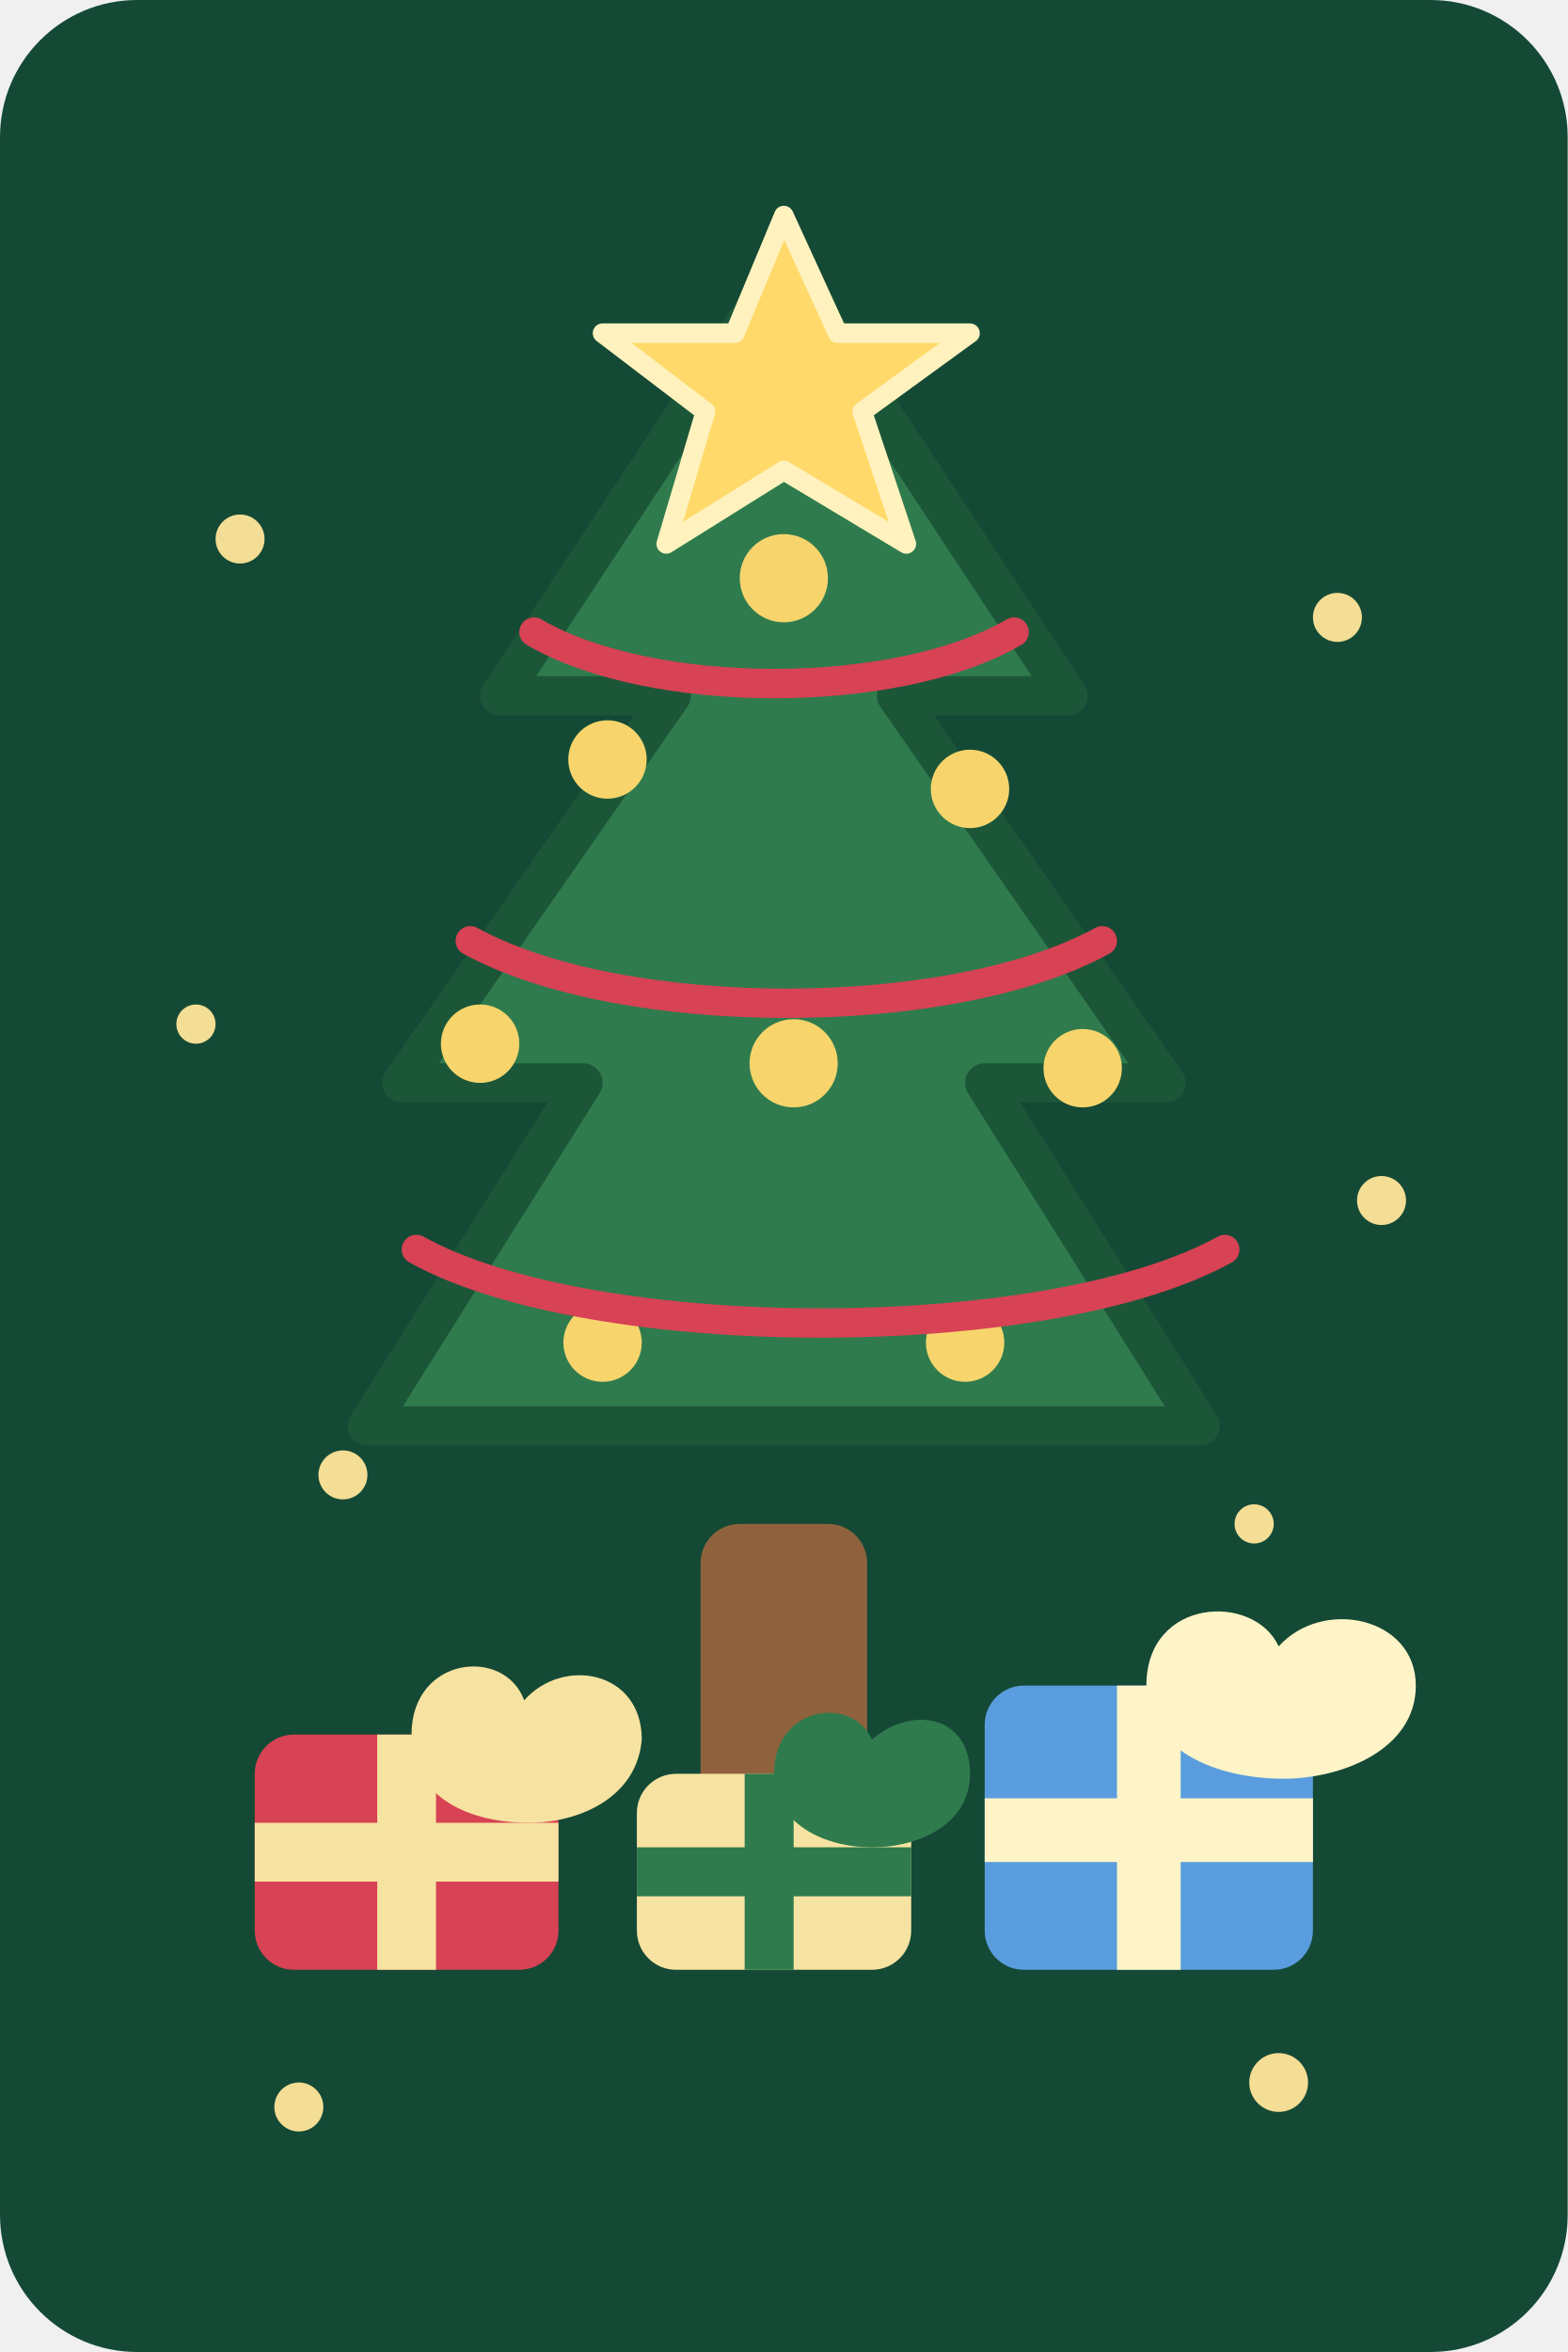
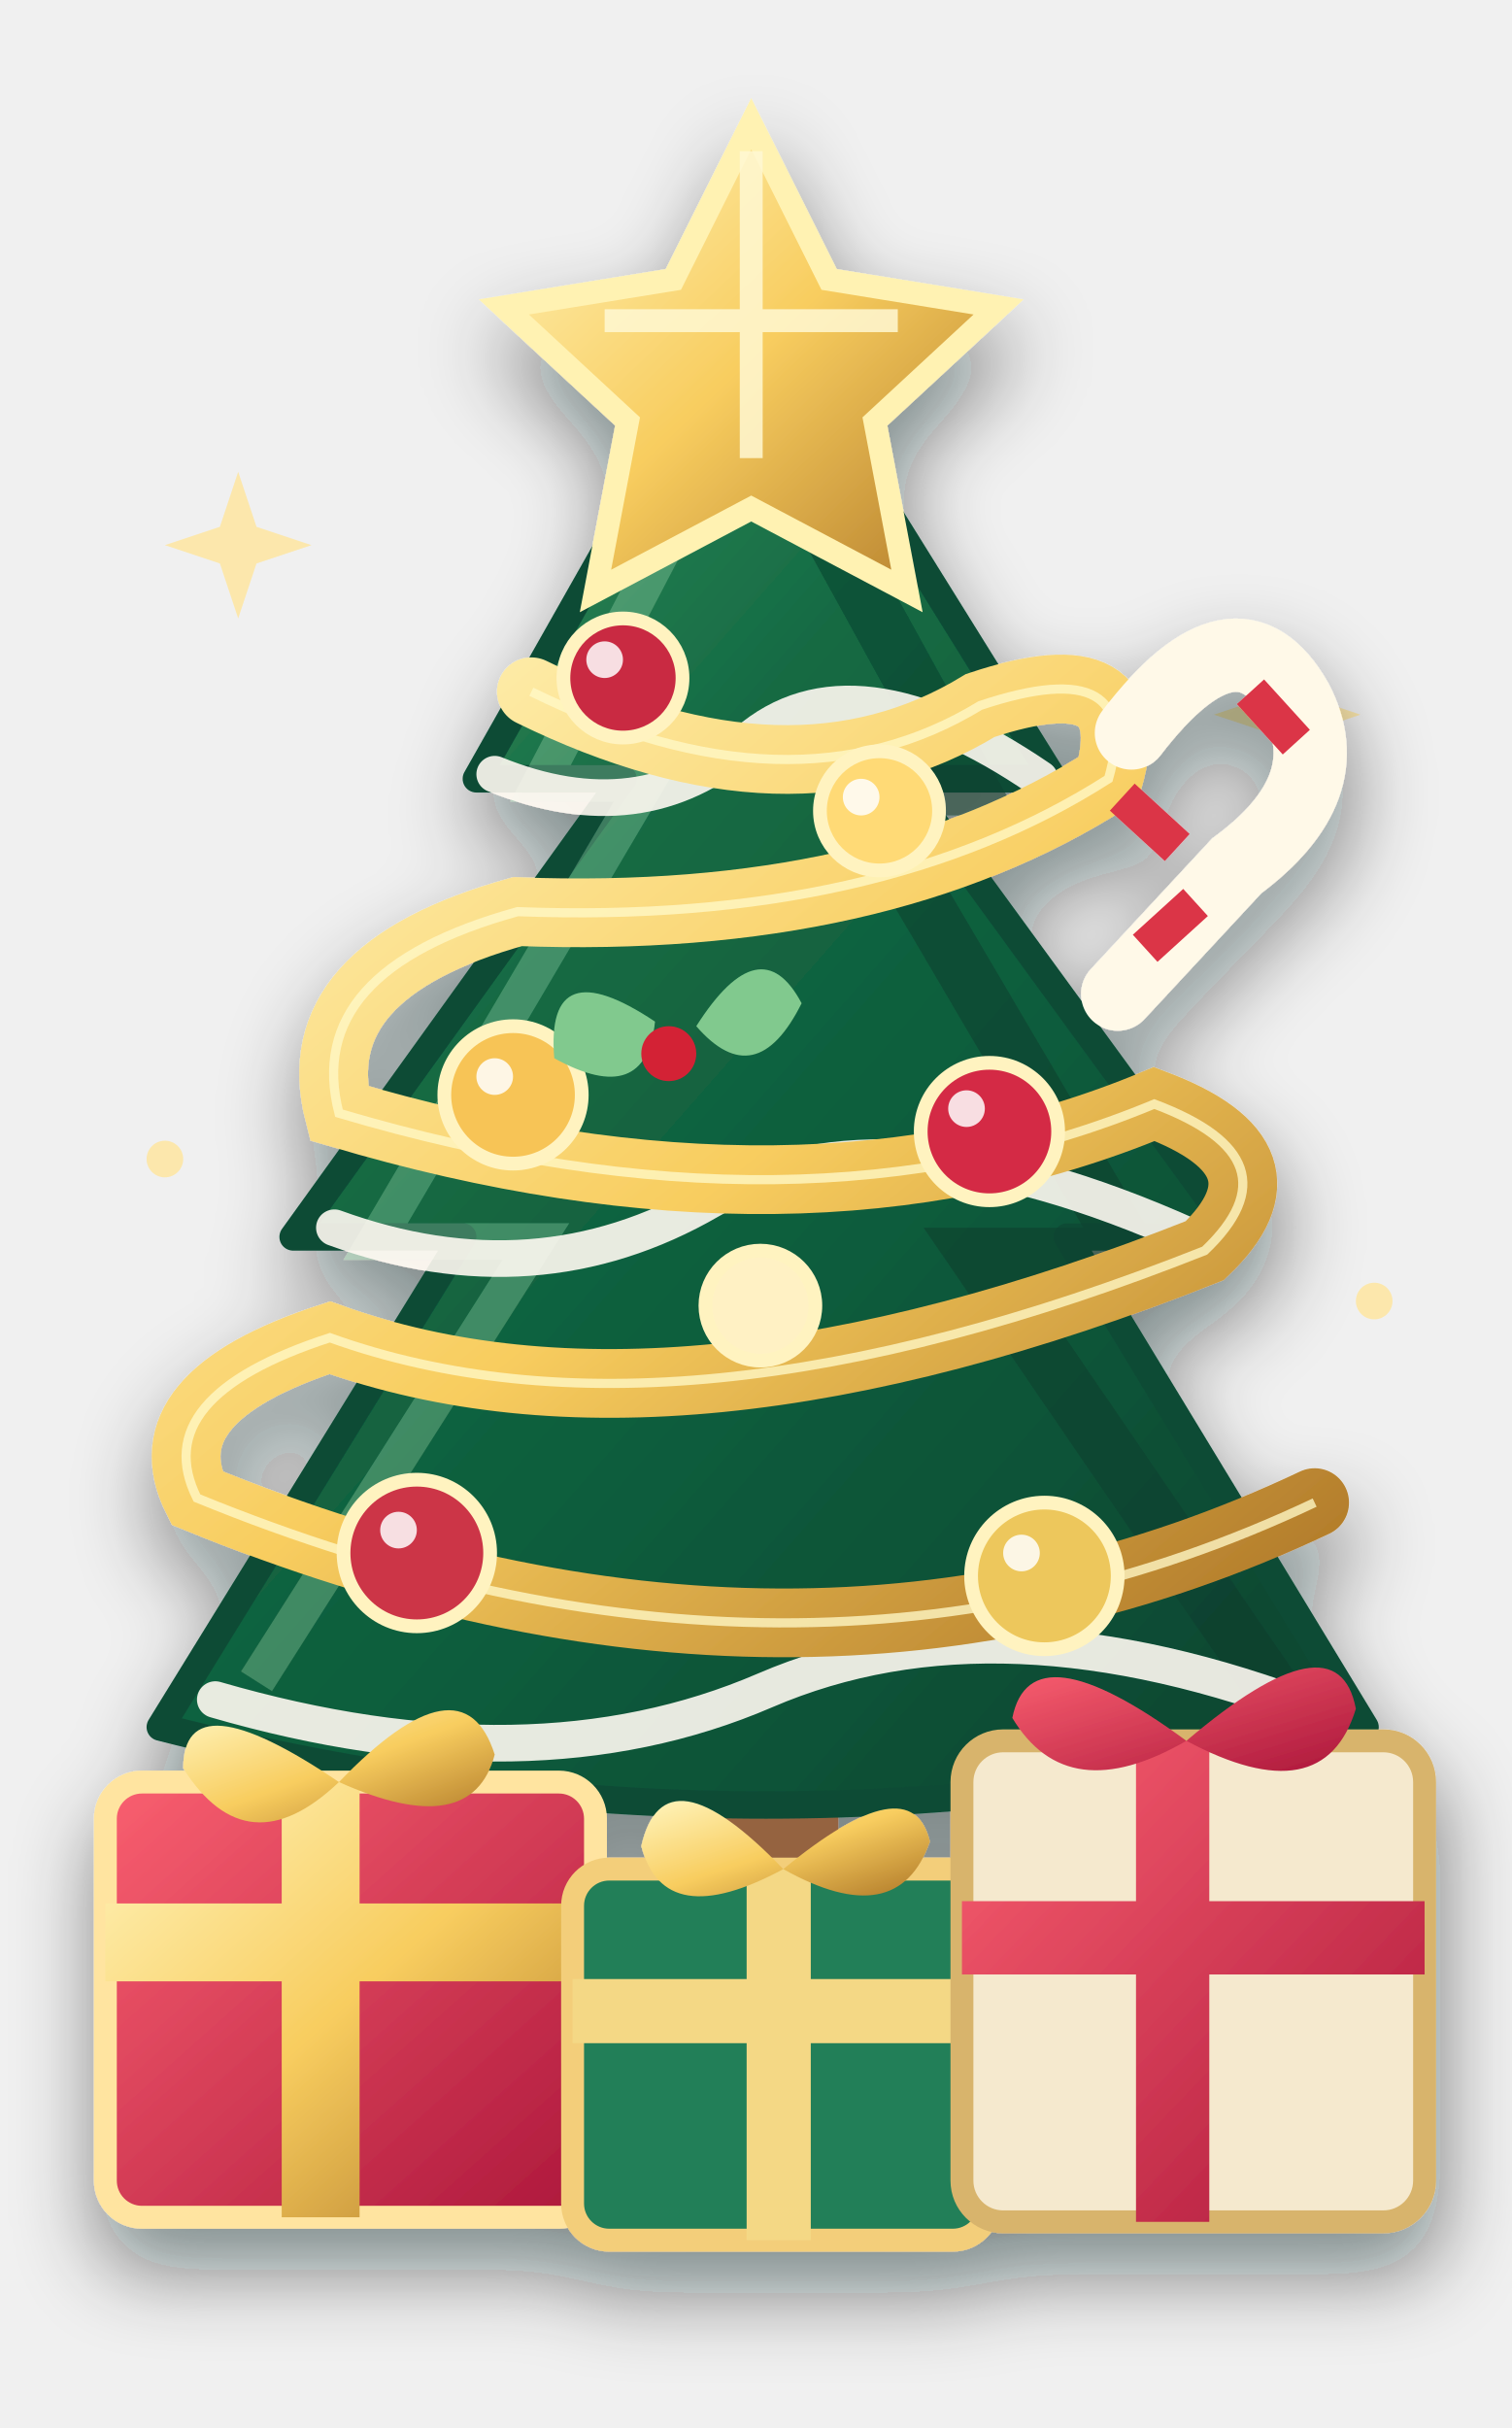
- <svg xmlns="http://www.w3.org/2000/svg" viewBox="0 0 320 480" role="img" aria-label="Christmas tree with gifts illustration">
-   <rect width="320" height="480" rx="28" fill="#144935" />
-   <rect x="143" y="311" width="34" height="77" rx="8" fill="#8f623d" />
-   <path d="M160 54l-58 88h35l-55 79h37l-44 70h170l-44-70h37l-55-79h35z" fill="#2f7b4d" stroke="#1c5638" stroke-width="8" stroke-linejoin="round" />
-   <path d="M160 44l11 24h27l-22 16 9 27-25-15-24 15 8-27-21-16h27z" fill="#ffd96a" stroke="#fff2be" stroke-width="4" stroke-linejoin="round" />
-   <g fill="#f7d56c">
-     <circle cx="160" cy="118" r="9" />
-     <circle cx="124" cy="155" r="8" />
-     <circle cx="198" cy="161" r="8" />
-     <circle cx="98" cy="213" r="8" />
-     <circle cx="162" cy="217" r="9" />
-     <circle cx="221" cy="218" r="8" />
-     <circle cx="123" cy="274" r="8" />
-     <circle cx="197" cy="274" r="8" />
+ <svg xmlns="http://www.w3.org/2000/svg" viewBox="0 0 330 530" role="img" aria-label="飾りとプレゼントがいっぱいのクリスマスツリー">
+   <defs>
+     <linearGradient id="pine" x1="0" y1="0" x2=".9" y2="1">
+       <stop stop-color="#49a36c" />
+       <stop offset=".4" stop-color="#146a43" />
+       <stop offset="1" stop-color="#074631" />
+     </linearGradient>
+     <linearGradient id="gold" x1="0" y1="0" x2="1" y2="1">
+       <stop stop-color="#fff5be" />
+       <stop offset=".5" stop-color="#f8cd5f" />
+       <stop offset="1" stop-color="#ae7727" />
+     </linearGradient>
+     <linearGradient id="red" x1="0" y1="0" x2="1" y2="1">
+       <stop stop-color="#fa6070" />
+       <stop offset="1" stop-color="#ac173b" />
+     </linearGradient>
+     <filter id="drop" x="-30%" y="-30%" width="160%" height="160%">
+       <feDropShadow dx="1" dy="9" stdDeviation="9" flood-color="#081c17" flood-opacity=".47" />
+     </filter>
+   </defs>
+   <g fill="#ffe59b" opacity=".8">
+     <path d="M52 103l4 12 12 4-12 4-4 12-4-12-12-4 12-4z" />
+     <path d="M281 140l4 12 12 4-12 4-4 12-4-12-12-4 12-4z" />
+     <circle cx="36" cy="253" r="4" />
+     <circle cx="300" cy="284" r="4" />
+     <circle cx="54" cy="375" r="3" />
  </g>
-   <path d="M109 129c24 14 74 14 98 0M96 192c31 17 98 17 129 0M85 255c36 20 129 20 165 0" fill="none" stroke="#d74254" stroke-width="6" stroke-linecap="round" />
-   <g>
-     <rect x="52" y="354" width="62" height="48" rx="8" fill="#d74254" />
-     <rect x="77" y="354" width="12" height="48" fill="#f7e3a1" />
-     <rect x="52" y="372" width="62" height="12" fill="#f7e3a1" />
-     <path d="M84 354c0-16 19-18 23-7 8-9 24-6 24 8-1 12-13 17-23 17-12 0-24-5-24-18z" fill="#f7e3a1" />
-     <rect x="130" y="362" width="56" height="40" rx="8" fill="#f7e3a1" />
-     <rect x="152" y="362" width="10" height="40" fill="#2f7b4d" />
-     <rect x="130" y="377" width="56" height="10" fill="#2f7b4d" />
-     <path d="M158 362c0-14 16-16 20-7 8-7 20-5 20 7 0 10-10 15-20 15s-20-5-20-15z" fill="#2f7b4d" />
-     <rect x="201" y="344" width="67" height="58" rx="8" fill="#5a9dde" />
-     <rect x="228" y="344" width="13" height="58" fill="#fff4c7" />
-     <rect x="201" y="367" width="67" height="13" fill="#fff4c7" />
-     <path d="M234 344c0-18 22-19 27-8 9-10 28-6 28 8 0 13-15 19-27 19-14 0-28-6-28-19z" fill="#fff4c7" />
-   </g>
-   <g fill="#ffe599" opacity=".95">
-     <circle cx="49" cy="110" r="5" />
-     <circle cx="273" cy="126" r="5" />
-     <circle cx="40" cy="209" r="4" />
-     <circle cx="282" cy="245" r="5" />
-     <circle cx="70" cy="301" r="5" />
-     <circle cx="256" cy="311" r="4" />
-     <circle cx="61" cy="430" r="5" />
-     <circle cx="261" cy="425" r="6" />
+   <g filter="url(#drop)">
+     <path d="M151 340h32v77h-32z" fill="#956341" />
+     <path d="M164 64l-60 106h32l-72 100h37L35 377q133 34 263 0l-65-107h37l-73-100h33Z" fill="url(#pine)" stroke="#0b4c36" stroke-width="6" stroke-linejoin="round" />
+     <path d="M164 83l-46 88h23l-59 100h35l-61 96" fill="none" stroke="#a5e0b5" stroke-width="8" opacity=".32" />
+     <path d="M164 85l48 87h-25l60 102h-34l65 95" fill="none" stroke="#073c2c" stroke-width="12" opacity=".5" />
+     <path d="M108 169q32 13 55-7t64 8M73 268q44 16 82-6t105 8M47 371q69 20 120-2t121 5" stroke="#fffaf2" stroke-width="8" opacity=".9" fill="none" stroke-linecap="round" />
+     <path d="M116 151q57 28 98 3 36-12 28 16-50 32-129 29-47 13-39 44 101 30 178-2 32 12 11 32-116 46-191 19-40 13-29 35 132 54 244 1" fill="none" stroke="url(#gold)" stroke-width="15" stroke-linecap="round" />
+     <path d="M116 151q57 28 98 3 36-12 28 16-50 32-129 29-47 13-39 44 101 30 178-2 32 12 11 32-116 46-191 19-40 13-29 35 132 54 244 1" fill="none" stroke="#fff8c7" stroke-width="2" opacity=".78" />
+     <path d="M164 27l17 34 37 6-27 25 7 37-34-18-34 18 7-37-27-25 37-6z" fill="url(#gold)" stroke="#fff2b2" stroke-width="5" />
+     <path d="M164 33v67M132 70h64" stroke="#fff8d2" stroke-width="5" opacity=".85" />
+     <g stroke="#fff3c0" stroke-width="3">
+       <circle cx="136" cy="148" r="13" fill="#c92c43" />
+       <circle cx="192" cy="177" r="13" fill="#ffda76" />
+       <circle cx="112" cy="239" r="15" fill="#f7c457" />
+       <circle cx="216" cy="247" r="15" fill="#d42c45" />
+       <circle cx="166" cy="285" r="12" fill="#fff1c4" />
+       <circle cx="91" cy="339" r="16" fill="#cc3447" />
+       <circle cx="228" cy="344" r="16" fill="#edc75b" />
+     </g>
+     <g fill="#fff" opacity=".84">
+       <circle cx="132" cy="144" r="4" />
+       <circle cx="188" cy="174" r="4" />
+       <circle cx="108" cy="235" r="4" />
+       <circle cx="211" cy="242" r="4" />
+       <circle cx="87" cy="334" r="4" />
+       <circle cx="223" cy="339" r="4" />
+     </g>
+     <path d="M143 223q-24-16-22 8q20 11 22-8M152 224q14-22 23-5q-10 20-23 5" fill="#81c98e" />
+     <circle cx="146" cy="230" r="6" fill="#d32235" />
+     <rect x="23" y="389" width="107" height="95" rx="8" fill="url(#red)" stroke="#ffe4a0" stroke-width="5" />
+     <path d="M70 389v95M23 424h107" stroke="url(#gold)" stroke-width="17" />
+     <path d="M74 389q-34-23-34-3 14 22 34 3 27-28 34-6-5 19-34 6z" fill="url(#gold)" />
+     <rect x="125" y="408" width="91" height="81" rx="8" fill="#237f59" stroke="#f3ce7a" stroke-width="5" />
+     <path d="M170 408v81M125 439h91" stroke="#f4d885" stroke-width="14" />
+     <path d="M171 408q-26-27-31-5 5 19 31 5 28-23 32-6-7 20-32 6z" fill="url(#gold)" />
+     <rect x="210" y="380" width="101" height="105" rx="9" fill="#f5e9ce" stroke="#d8b46c" stroke-width="5" />
+     <path d="M256 380v105M210 423h101" stroke="url(#red)" stroke-width="16" />
+     <path d="M259 380q-34-25-38-5 12 20 38 5 33-28 37-7-7 23-37 7z" fill="url(#red)" />
+     <path d="M247 160q23-30 36-7 10 19-13 36l-26 28" fill="none" stroke="#fff9e8" stroke-width="16" stroke-linecap="round" />
+     <path d="M245 174l12 11M273 151l10 11M250 207l11-10" fill="none" stroke="#db3446" stroke-width="8" />
  </g>
</svg>
